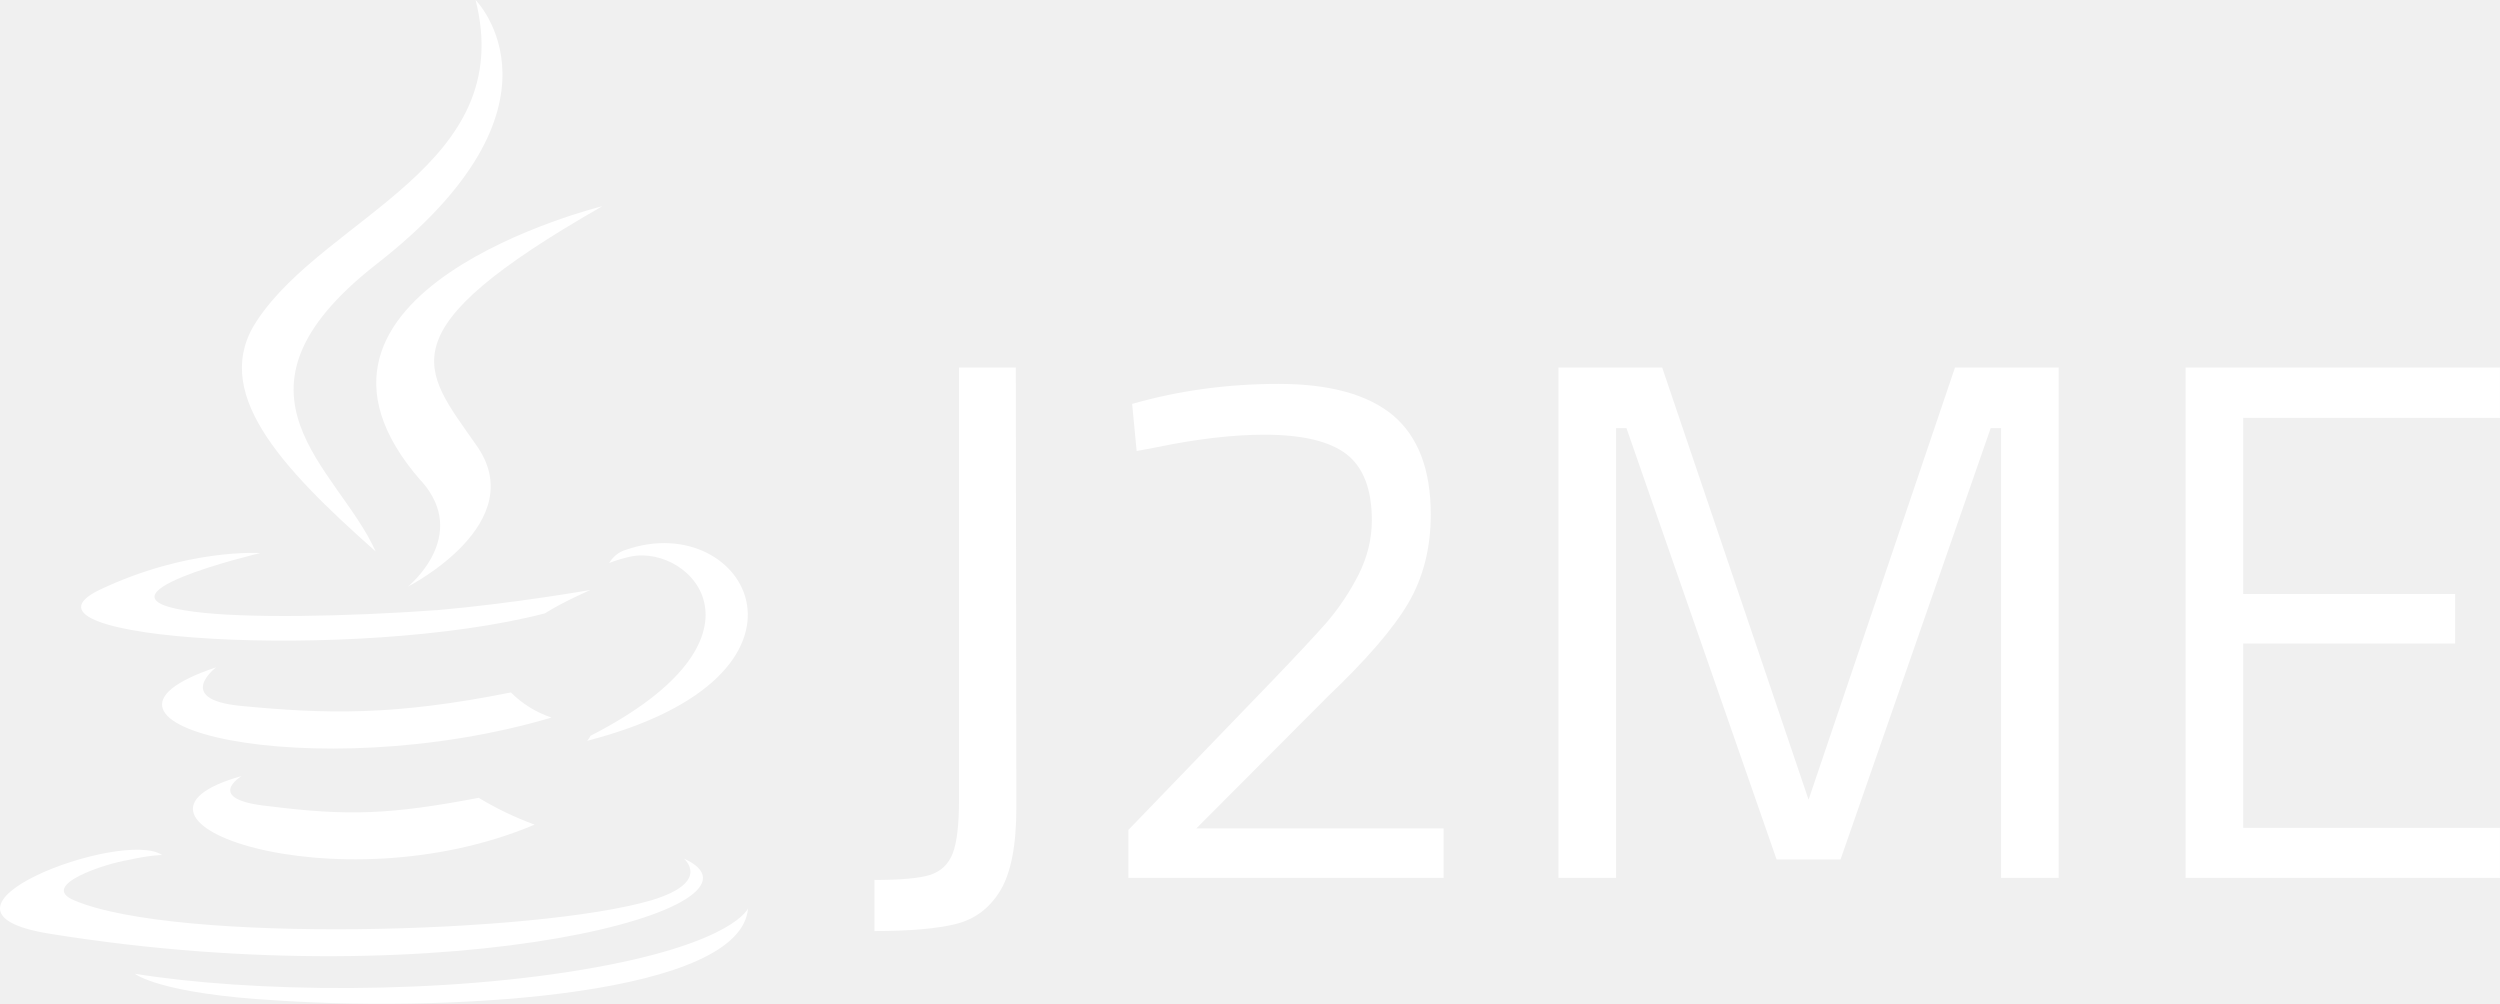
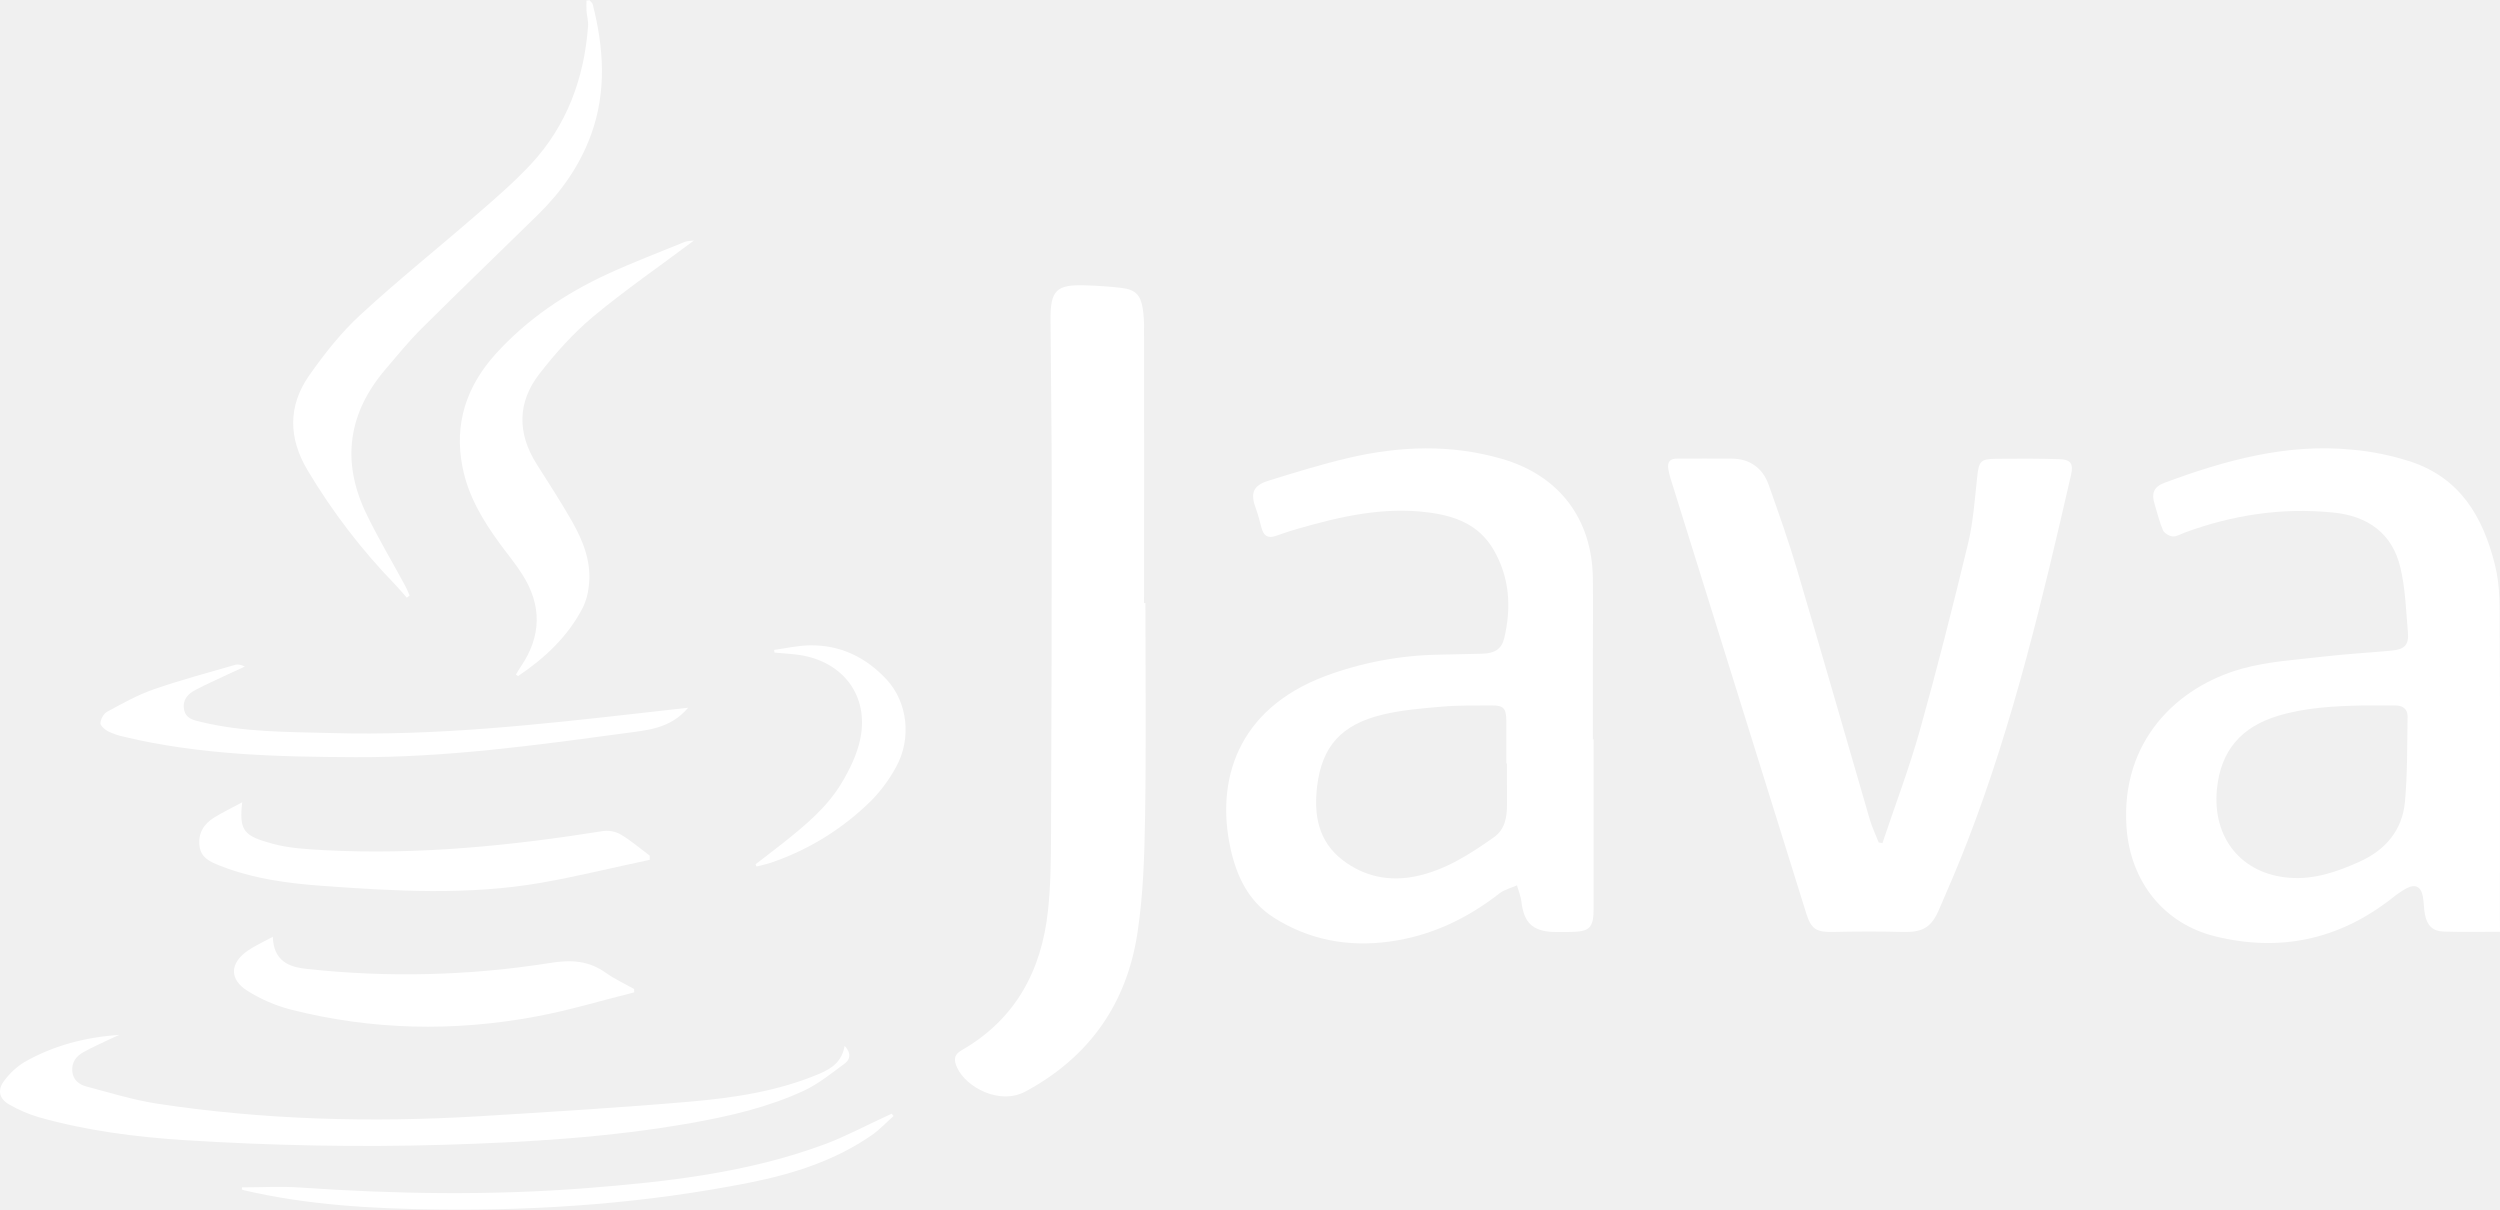
- <svg xmlns="http://www.w3.org/2000/svg" fill="#fff" fill-rule="evenodd" stroke="#000" stroke-linecap="round" stroke-linejoin="round">
-   <symbol id="A" overflow="visible">
-     <path d="M 119.932 114.687 L 120.677 113.854 C 121.852 112.54 122.842 111.238 123.68 109.914 C 124.496 108.604 125.105 107.209 125.531 105.667 C 125.964 104.127 126.172 102.376 126.172 100.348 C 126.172 97.588 126.172 70.131 126.172 67.853 C 126.172 65.575 126.172 63.224 126.172 60.802 L 126.172 60.302 L 132.773 60.302 C 132.773 62.724 132.773 65.575 132.773 67.853 C 132.773 70.131 132.773 72.647 132.773 75.407 C 132.773 77.962 132.773 91.391 132.773 93.801 C 132.773 96.224 132.773 98.575 132.773 100.85 C 132.773 102.539 132.619 104.104 132.322 105.475 C 132.007 106.827 131.578 108.086 131.055 109.191 C 130.531 110.28 129.912 111.285 129.239 112.154 C 128.555 113.013 127.841 113.814 127.113 114.541 L 126.967 114.687 Z M 128.455 111.534 C 129.096 110.71 129.654 109.802 130.153 108.76 C 130.654 107.707 131.046 106.555 131.347 105.252 C 131.634 103.94 131.773 102.491 131.773 100.85 C 131.773 98.575 131.773 96.224 131.773 93.801 C 131.773 91.391 131.773 77.962 131.773 75.407 C 131.773 72.647 131.773 70.131 131.773 67.853 C 131.773 65.575 131.773 63.548 131.773 61.302 L 127.172 61.302 C 127.172 63.548 127.172 65.575 127.172 67.853 C 127.172 70.131 127.172 97.588 127.172 100.348 C 127.172 102.436 126.942 104.321 126.495 105.935 C 126.045 107.543 125.378 109.069 124.528 110.444 C 123.666 111.803 123.043 112.613 122.143 113.687 L 126.552 113.687 C 127.207 113.023 127.79 112.37 128.455 111.534 Z M 140.512 105.008 L 140.512 100.535 L 140.684 100.385 C 141.926 99.309 143.18 98.211 144.44 97.102 C 145.7 96.007 146.959 94.926 148.22 93.858 C 151.183 91.3 153.697 88.908 155.781 86.67 C 157.872 84.458 159.451 82.348 160.559 80.293 C 161.666 78.26 162.191 76.299 162.191 74.289 C 162.191 71.721 161.552 69.901 160.153 68.658 C 158.802 67.37 156.782 66.775 153.927 66.775 C 152.967 66.775 151.995 66.866 150.978 67.054 C 149.958 67.223 148.939 67.486 147.891 67.845 C 146.854 68.191 145.818 68.622 144.77 69.155 C 143.715 69.672 142.69 70.269 141.666 70.961 L 140.98 71.425 L 140.28 65.08 L 140.572 64.919 C 141.508 64.403 142.546 63.906 143.657 63.449 C 144.754 63.004 145.928 62.606 147.143 62.268 C 148.37 61.942 149.637 61.675 150.91 61.467 C 152.186 61.275 153.491 61.178 154.783 61.178 C 157.657 61.178 160.171 61.698 162.208 62.695 C 164.243 63.699 165.853 65.181 166.926 67.037 C 167.975 68.914 168.528 71.173 168.528 73.699 C 168.528 76.062 167.97 78.476 166.9 80.829 C 165.812 83.155 164.185 85.565 162.057 87.997 C 159.946 90.407 157.338 92.939 154.25 95.562 L 149.705 99.41 C 153.866 99.41 159.942 99.41 161.858 99.41 C 164.197 99.41 166.535 99.41 168.863 99.41 L 169.363 99.41 L 169.363 105.008 Z M 168.363 100.41 C 166.2 100.41 164.197 100.41 161.858 100.41 C 159.942 100.41 150.97 100.41 146.977 100.41 L 153.604 94.799 C 156.667 92.199 159.222 89.719 161.305 87.339 C 163.395 84.955 164.944 82.664 165.993 80.408 C 167.03 78.152 167.528 75.95 167.528 73.699 C 167.528 71.289 167.054 69.278 166.056 67.53 C 165.079 65.795 163.685 64.516 161.769 63.593 C 159.854 62.637 157.557 62.178 154.783 62.178 C 153.528 62.178 152.3 62.268 151.062 62.455 C 149.813 62.659 148.604 62.914 147.403 63.233 C 146.216 63.563 145.103 63.94 144.034 64.375 C 142.95 64.82 142.176 65.192 141.348 65.636 L 141.794 69.683 C 142.627 69.154 143.241 68.793 144.326 68.259 C 145.408 67.71 146.502 67.256 147.573 66.897 C 148.657 66.527 149.749 66.246 150.81 66.068 C 151.869 65.875 152.921 65.775 153.927 65.775 C 156.928 65.775 159.287 66.525 160.832 67.923 C 162.362 69.364 163.191 71.549 163.191 74.289 C 163.191 76.429 162.588 78.628 161.439 80.769 C 160.291 82.886 158.637 85.099 156.51 87.355 C 154.404 89.614 151.854 92.041 148.872 94.616 C 147.613 95.682 146.355 96.763 145.097 97.855 C 143.836 98.965 142.698 99.961 141.512 100.991 L 141.512 104.008 L 168.363 104.008 Z M 175.692 105.008 L 175.757 104.45 C 176.035 102.084 176.321 99.736 176.615 97.413 C 176.923 95.109 177.237 92.598 177.56 89.885 L 179.383 75.476 C 179.703 72.806 180.011 70.311 180.303 67.989 C 180.583 65.682 180.89 63.262 181.227 60.736 L 181.285 60.302 L 187.661 60.302 L 187.788 60.614 C 189.046 63.706 190.276 66.701 191.479 69.591 C 192.664 72.496 193.842 75.377 195.013 78.239 L 201.71 94.613 L 208.342 78.262 C 209.514 75.357 210.684 72.475 211.858 69.612 C 213.029 66.751 214.236 63.753 215.48 60.618 L 215.606 60.302 L 221.988 60.302 L 222.042 60.741 C 222.349 63.221 222.641 65.624 222.919 67.946 C 223.198 70.251 223.506 72.756 223.843 75.456 L 225.645 90.017 C 225.965 92.672 226.273 95.142 226.566 97.419 C 226.843 99.697 227.128 102.037 227.423 104.447 L 227.492 105.008 L 221.17 105.008 L 221.116 104.57 C 220.633 100.686 220.179 96.999 219.754 93.511 C 219.329 90.009 218.926 86.744 218.547 83.722 L 217.104 71.817 L 211.952 84.853 C 210.602 88.27 209.249 91.685 207.889 95.102 C 206.539 98.532 205.281 101.73 204.109 104.692 L 203.984 105.008 L 199.53 105.008 L 199.403 104.695 C 198.655 102.84 197.834 100.798 196.942 98.564 C 196.034 96.332 195.104 94.054 194.153 91.735 C 193.202 89.398 192.27 87.135 191.364 84.945 L 186.037 71.797 L 184.592 83.704 C 184.209 86.739 183.814 90.01 183.406 93.512 C 182.98 96.998 182.534 100.685 182.065 104.568 L 182.012 105.008 Z M 182.414 93.392 C 182.822 89.888 183.217 86.618 183.6 83.58 L 185.234 70.11 L 186.432 70.11 L 192.29 84.568 C 193.197 86.758 194.127 89.019 195.079 91.358 C 196.03 93.677 196.96 95.955 197.869 98.188 C 198.761 100.422 199.491 102.237 200.205 104.008 L 203.304 104.008 C 204.44 101.136 205.609 98.165 206.959 94.735 C 208.319 91.318 209.672 87.902 211.022 84.485 L 216.703 70.11 L 217.904 70.11 L 219.539 83.601 C 219.918 86.623 220.321 89.887 220.746 93.391 C 221.171 96.877 221.591 100.286 222.054 104.008 L 226.362 104.008 C 226.091 101.795 225.851 99.819 225.574 97.541 C 225.281 95.263 224.973 92.794 224.653 90.138 L 222.851 75.579 C 222.514 72.878 222.206 70.372 221.927 68.066 C 221.649 65.745 221.391 63.626 221.104 61.302 L 216.284 61.302 C 215.083 64.326 213.955 67.127 212.784 69.991 C 211.61 72.852 210.441 75.733 209.27 78.636 L 202.394 95.588 L 202.268 95.9 L 201.156 95.9 L 194.087 78.617 C 192.916 75.755 191.739 72.876 190.554 69.97 C 189.351 67.079 188.203 64.285 186.989 61.302 L 182.161 61.302 C 181.847 63.669 181.575 65.807 181.295 68.11 C 181.003 70.432 180.695 72.927 180.375 75.596 L 178.552 90.009 C 178.229 92.724 177.915 95.235 177.607 97.543 C 177.313 99.864 177.073 101.834 176.816 104.008 L 181.126 104.008 C 181.575 100.286 181.987 96.879 182.414 93.392 Z M 236.197 105.008 C 236.197 102.57 236.197 99.728 236.197 97.479 C 236.197 95.231 236.197 92.767 236.197 90.077 C 236.197 87.363 236.197 70.168 236.197 67.874 C 236.197 65.582 236.197 63.224 236.197 60.802 L 236.197 60.302 L 264.435 60.302 L 264.435 66.053 C 262.385 66.053 259.687 66.053 257.345 66.053 C 254.999 66.053 252.227 66.053 249.02 66.053 L 242.644 66.053 C 242.644 66.943 242.644 67.658 242.644 68.684 C 242.644 70.962 242.644 73.457 242.644 76.173 C 242.644 76.825 242.644 77.983 242.644 79.549 C 246.777 79.549 254.95 79.549 256.774 79.549 C 258.823 79.549 260.799 79.549 262.704 79.549 L 263.204 79.549 L 263.204 85.169 C 261.198 85.169 258.678 85.169 256.641 85.169 C 254.605 85.169 252.204 85.169 249.437 85.169 L 242.644 85.169 C 242.644 90.11 242.644 95.357 242.644 96.647 C 242.644 97.667 242.644 98.375 242.644 99.257 C 247.43 99.257 255.232 99.257 257.125 99.257 C 259.511 99.257 261.803 99.257 263.999 99.257 L 264.499 99.257 L 264.499 105.008 Z M 263.499 100.257 C 261.456 100.257 259.511 100.257 257.125 100.257 C 255.232 100.257 246.361 100.257 241.644 100.257 C 241.644 99.204 241.644 97.667 241.644 96.647 C 241.644 95.357 241.644 89.247 241.644 84.169 C 244.411 84.169 254.605 84.169 256.641 84.169 C 258.678 84.169 260.362 84.169 262.204 84.169 L 262.204 80.549 C 260.454 80.549 258.823 80.549 256.774 80.549 C 254.95 80.549 245.57 80.549 241.644 80.549 C 241.644 78.744 241.644 76.825 241.644 76.173 C 241.644 73.457 241.644 70.962 241.644 68.684 C 241.644 67.658 241.644 66.114 241.644 65.053 C 244.851 65.053 254.999 65.053 257.345 65.053 C 259.687 65.053 261.529 65.053 263.435 65.053 L 263.435 61.302 L 237.197 61.302 C 237.197 63.549 237.197 65.582 237.197 67.874 C 237.197 70.168 237.197 87.363 237.197 90.077 C 237.197 92.767 237.197 95.231 237.197 97.479 C 237.197 99.728 237.197 101.749 237.197 104.008 L 263.499 104.008 Z" style="fill: none;" transform="matrix(1, 0, 0, 1, -10.45801, -47.09107)" />
-   </symbol>
-   <path d="M 25.517 81.95 C 25.517 81.95 21.406 84.427 28.379 85.134 C 36.786 86.194 41.254 86.019 50.554 84.251 C 52.423 85.384 54.399 86.331 56.456 87.083 C 35.532 95.932 9.061 86.551 25.516 81.951 Z M 22.836 70.463 C 22.836 70.463 18.363 73.828 25.339 74.535 C 34.462 75.418 41.611 75.593 53.953 73.123 C 55.154 74.328 56.625 75.235 58.244 75.776 C 33.03 83.211 4.773 76.483 22.834 70.466 Z M 72.192 90.643 C 72.192 90.643 75.233 93.122 68.794 95.069 C 56.812 98.609 18.541 99.67 7.813 95.069 C 4.056 93.479 11.212 91.175 13.536 90.821 C 15.862 90.292 17.113 90.292 17.113 90.292 C 13.001 87.459 -10.25 96.133 5.286 98.61 C 48.028 105.514 83.259 95.602 72.171 90.644 Z M 27.484 58.406 C 27.484 58.406 7.993 63.01 20.511 64.601 C 25.874 65.308 36.428 65.132 46.261 64.424 C 54.308 63.717 62.355 62.3 62.355 62.3 C 62.355 62.3 59.494 63.537 57.526 64.778 C 37.675 69.91 -0.418 67.61 10.49 62.3 C 19.79 57.875 27.478 58.406 27.478 58.406 Z M 62.362 77.699 C 82.391 67.432 73.072 57.521 66.654 58.76 C 65.049 59.114 64.33 59.467 64.33 59.467 C 64.33 59.467 64.865 58.406 66.115 58.054 C 78.834 53.628 88.83 71.303 62.002 78.232 C 62.002 78.232 62.18 78.055 62.359 77.702 Z M 29.454 105.663 C 48.768 106.901 78.274 104.958 78.99 95.929 C 78.99 95.929 77.561 99.47 63.074 102.123 C 46.62 105.133 26.255 104.779 14.252 102.831 C 14.252 102.831 16.755 104.954 29.452 105.662 Z" style="fill: rgb(255, 255, 255); stroke: none;" />
-   <path d="M 50.222 0 C 50.222 0 61.31 11.153 39.667 27.965 C 22.321 41.589 35.732 49.381 39.667 58.23 C 29.473 49.206 22.142 41.24 27.17 33.805 C 34.463 22.835 54.67 17.522 50.222 0 Z M 44.497 50.797 C 49.684 56.638 43.07 61.95 43.07 61.95 C 43.07 61.95 56.3 55.222 50.224 46.904 C 44.679 38.938 40.388 35.044 63.612 21.773 C 63.612 21.773 26.951 30.8 44.476 50.799 Z" style="fill: rgb(255, 255, 255); stroke: none;" />
-   <path d="M 92.348 98.321 L 92.348 92.925 C 95.087 92.925 97.043 92.751 98.205 92.398 C 99.352 92.027 100.148 91.278 100.599 90.144 C 101.049 88.998 101.274 87.094 101.274 84.447 L 101.274 38.815 L 107.272 38.815 L 107.328 85.307 C 107.328 89.257 106.765 92.169 105.64 94.04 C 104.512 95.894 102.957 97.069 100.966 97.569 C 98.957 98.07 96.086 98.321 92.348 98.321 Z M 119.16 92.704 L 119.16 87.642 L 134.393 71.849 C 136.796 69.346 138.674 67.335 140.025 65.817 C 141.357 64.277 142.505 62.57 143.461 60.698 C 144.399 58.827 144.869 56.91 144.869 54.943 C 144.869 51.682 143.976 49.353 142.194 47.964 C 140.407 46.592 137.52 45.905 133.52 45.905 C 130.198 45.905 126.385 46.352 122.089 47.241 L 120.032 47.629 L 119.556 42.652 C 124.49 41.243 129.644 40.54 135.013 40.54 C 140.42 40.54 144.454 41.651 147.121 43.876 C 149.768 46.121 151.092 49.605 151.092 54.331 C 151.092 57.853 150.304 60.969 148.726 63.675 C 147.149 66.364 144.314 69.654 140.222 73.546 L 126.341 87.477 L 152.444 87.477 L 152.444 92.704 L 119.16 92.704 Z M 206.448 38.815 L 217.401 38.815 L 217.401 92.704 L 211.318 92.704 L 211.318 45.211 L 210.221 45.211 L 194.366 90.758 L 187.609 90.758 L 171.757 45.211 L 170.659 45.211 L 170.659 92.704 L 164.575 92.704 L 164.575 38.815 L 175.531 38.815 L 190.988 84.447 L 206.448 38.815 Z M 264 44.126 L 236.885 44.126 L 236.885 62.729 L 259.268 62.729 L 259.268 67.958 L 236.885 67.958 L 236.885 87.421 L 264 87.421 L 264 92.704 L 230.8 92.704 L 230.8 38.815 L 264 38.815 L 264 44.126 Z" style="stroke: none; white-space: pre;" />
+ <svg xmlns="http://www.w3.org/2000/svg" width="155px" height="75px" viewBox="0 0 155 75" version="1.1">
+   <g id="surface1">
+     <path style=" stroke:none;fill-rule:nonzero;fill:rgb(100%,100%,100%);fill-opacity:1;" d="M 155 57.77 C 153.793 57.77 152.652 57.793 151.512 57.758 C 150.836 57.738 150.484 57.395 150.348 56.707 C 150.273 56.34 150.289 55.957 150.219 55.59 C 150.098 54.961 149.754 54.789 149.191 55.082 C 148.863 55.27 148.555 55.48 148.266 55.719 C 145.004 58.258 141.371 59.039 137.363 58.059 C 134.16 57.277 132.078 54.66 131.844 51.289 C 131.473 45.953 134.973 42.578 139.008 41.457 C 140.59 41.016 142.273 40.914 143.918 40.723 C 145.371 40.551 146.836 40.473 148.289 40.336 C 149.098 40.258 149.359 39.977 149.289 39.184 C 149.172 37.848 149.133 36.484 148.824 35.191 C 148.324 33.07 146.809 31.996 144.688 31.781 C 141.508 31.453 138.422 31.922 135.426 33.031 C 135.188 33.121 134.934 33.281 134.699 33.258 C 134.488 33.238 134.191 33.062 134.105 32.875 C 133.887 32.375 133.762 31.828 133.598 31.301 C 133.371 30.586 133.523 30.184 134.207 29.93 C 137.945 28.543 141.75 27.488 145.785 27.875 C 147.062 27.984 148.324 28.246 149.543 28.648 C 152.527 29.676 153.926 32.004 154.676 34.973 C 155.035 36.383 154.973 37.746 154.98 39.129 C 155.012 45.055 154.992 50.984 154.992 56.914 Z M 146.508 43.738 C 144.727 43.777 142.957 43.863 141.23 44.383 C 138.965 45.07 137.684 46.527 137.449 48.93 C 137.156 51.941 138.965 54.195 141.945 54.422 C 143.488 54.543 144.902 54.051 146.281 53.43 C 147.906 52.703 148.949 51.473 149.109 49.691 C 149.266 47.941 149.242 46.172 149.27 44.41 C 149.273 43.969 148.973 43.738 148.523 43.738 C 147.852 43.734 147.18 43.738 146.508 43.738 Z M 146.508 43.738 " />
+     <path style=" stroke:none;fill-rule:nonzero;fill:rgb(100%,100%,100%);fill-opacity:1;" d="M 98.805 45.836 C 98.805 49.328 98.805 52.82 98.805 56.312 C 98.805 57.531 98.566 57.77 97.352 57.781 C 96.996 57.781 96.641 57.793 96.285 57.781 C 95.02 57.727 94.48 57.195 94.332 55.926 C 94.293 55.574 94.148 55.238 94.051 54.891 C 93.688 55.055 93.27 55.152 92.965 55.391 C 90.945 56.969 88.699 58.031 86.145 58.379 C 83.59 58.727 81.176 58.285 78.98 56.895 C 77.406 55.895 76.664 54.32 76.285 52.574 C 75.398 48.477 76.629 44.004 82.164 41.918 C 84.414 41.082 86.785 40.633 89.18 40.59 C 90.086 40.566 90.988 40.555 91.891 40.531 C 92.672 40.512 93.102 40.242 93.266 39.555 C 93.711 37.656 93.602 35.812 92.605 34.09 C 91.703 32.531 90.23 31.984 88.547 31.77 C 85.77 31.41 83.121 32.02 80.484 32.777 C 80.012 32.91 79.547 33.074 79.078 33.234 C 78.582 33.402 78.332 33.184 78.211 32.719 C 78.105 32.32 78.008 31.918 77.863 31.531 C 77.508 30.578 77.68 30.102 78.656 29.801 C 80.297 29.289 81.945 28.781 83.613 28.391 C 86.777 27.652 89.953 27.531 93.117 28.449 C 96.648 29.469 98.707 32.148 98.758 35.84 C 98.777 37.508 98.758 39.172 98.758 40.84 L 98.758 45.84 Z M 93.43 47.332 L 93.391 47.332 C 93.391 46.441 93.398 45.547 93.391 44.66 C 93.383 43.914 93.211 43.73 92.48 43.738 C 91.453 43.746 90.422 43.723 89.398 43.812 C 88.164 43.918 86.91 44.02 85.711 44.309 C 83.164 44.926 81.969 46.266 81.664 48.73 C 81.445 50.504 81.723 52.16 83.246 53.328 C 84.59 54.355 86.141 54.672 87.789 54.328 C 89.609 53.949 91.145 52.953 92.633 51.902 C 93.305 51.426 93.434 50.668 93.434 49.887 C 93.43 49.035 93.43 48.184 93.43 47.332 Z M 93.43 47.332 " />
+     <path style=" stroke:none;fill-rule:nonzero;fill:rgb(100%,100%,100%);fill-opacity:1;" d="M 116.711 52.273 C 117.488 49.949 118.363 47.652 119.027 45.297 C 120.105 41.449 121.086 37.57 122.023 33.688 C 122.344 32.348 122.434 30.949 122.586 29.566 C 122.695 28.594 122.785 28.453 123.773 28.445 C 125.082 28.43 126.387 28.43 127.688 28.469 C 128.387 28.488 128.562 28.754 128.406 29.438 C 126.645 37.117 124.836 44.785 121.984 52.16 C 121.43 53.598 120.82 55.016 120.203 56.434 C 119.723 57.535 119.16 57.812 117.961 57.781 C 116.52 57.742 115.074 57.75 113.633 57.781 C 112.621 57.801 112.293 57.609 111.988 56.633 C 109.18 47.641 106.375 38.648 103.57 29.652 C 103.512 29.465 103.465 29.27 103.434 29.074 C 103.367 28.66 103.527 28.43 103.973 28.434 C 105.102 28.434 106.23 28.426 107.355 28.434 C 108.477 28.441 109.285 29.004 109.66 30.066 C 110.273 31.801 110.891 33.535 111.414 35.305 C 112.941 40.465 114.422 45.641 115.926 50.805 C 116.07 51.293 116.293 51.758 116.48 52.234 Z M 116.711 52.273 " />
+     <path style=" stroke:none;fill-rule:nonzero;fill:rgb(100%,100%,100%);fill-opacity:1;" d="M 71.016 37.391 C 71.016 41.793 71.066 46.191 70.996 50.59 C 70.957 53.004 70.887 55.434 70.527 57.812 C 69.867 62.207 67.559 65.523 63.59 67.668 C 61.969 68.547 59.891 67.398 59.344 66.199 C 59.141 65.758 59.105 65.406 59.629 65.109 C 62.953 63.203 64.57 60.191 64.973 56.48 C 65.141 54.93 65.16 53.355 65.164 51.789 C 65.195 44.574 65.211 37.359 65.207 30.141 C 65.207 26.688 65.152 23.242 65.133 19.793 C 65.125 17.996 65.5 17.629 67.301 17.691 C 68.051 17.715 68.801 17.762 69.547 17.852 C 70.391 17.957 70.715 18.285 70.852 19.133 C 70.914 19.566 70.941 20 70.93 20.438 C 70.938 26.086 70.938 31.738 70.93 37.391 Z M 71.016 37.391 " />
+     <path style=" stroke:none;fill-rule:nonzero;fill:rgb(100%,100%,100%);fill-opacity:1;" d="M 36.547 0.012 C 36.617 0.098 36.723 0.172 36.75 0.27 C 37.434 2.969 37.621 5.66 36.648 8.344 C 35.949 10.266 34.805 11.887 33.359 13.305 C 30.957 15.664 28.527 17.992 26.141 20.367 C 25.34 21.164 24.625 22.043 23.895 22.902 C 21.605 25.586 21.16 28.559 22.664 31.75 C 23.41 33.324 24.316 34.82 25.141 36.355 C 25.238 36.535 25.312 36.73 25.395 36.922 L 25.223 37.059 C 24.988 36.793 24.758 36.516 24.512 36.258 C 22.426 34.109 20.602 31.727 19.066 29.152 C 17.879 27.16 17.852 25.168 19.164 23.285 C 20.102 21.949 21.137 20.633 22.332 19.531 C 24.688 17.359 27.199 15.352 29.617 13.25 C 30.754 12.266 31.898 11.273 32.922 10.176 C 35.148 7.777 36.219 4.855 36.461 1.613 C 36.484 1.305 36.387 0.988 36.363 0.676 C 36.348 0.465 36.363 0.25 36.363 0.035 Z M 36.547 0.012 " />
+     <path style=" stroke:none;fill-rule:nonzero;fill:rgb(100%,100%,100%);fill-opacity:1;" d="M 43.027 14.91 C 40.859 16.535 38.738 17.996 36.762 19.641 C 35.531 20.672 34.434 21.902 33.445 23.176 C 32.07 24.945 32.066 26.867 33.273 28.773 C 34.012 29.945 34.773 31.105 35.457 32.309 C 36.18 33.578 36.715 34.93 36.492 36.441 C 36.445 36.855 36.332 37.254 36.156 37.633 C 35.227 39.457 33.781 40.797 32.121 41.918 L 31.984 41.828 C 32.086 41.664 32.18 41.492 32.289 41.332 C 33.578 39.441 33.605 37.523 32.375 35.602 C 31.953 34.934 31.438 34.324 30.973 33.684 C 29.926 32.25 29.023 30.738 28.676 28.965 C 28.141 26.273 28.922 23.949 30.734 21.941 C 32.68 19.793 35.035 18.207 37.645 17 C 39.215 16.273 40.848 15.656 42.457 14.996 C 42.602 14.938 42.777 14.945 43.027 14.91 Z M 43.027 14.91 " />
+     <path style=" stroke:none;fill-rule:nonzero;fill:rgb(100%,100%,100%);fill-opacity:1;" d="M 52.367 64.84 C 52.805 65.316 52.703 65.699 52.359 65.949 C 51.551 66.543 50.754 67.195 49.855 67.617 C 47.637 68.648 45.258 69.199 42.859 69.625 C 37.801 70.523 32.684 70.82 27.562 70.977 C 22.176 71.137 16.797 71.027 11.426 70.688 C 8.379 70.492 5.359 70.102 2.414 69.27 C 1.77 69.078 1.148 68.816 0.57 68.48 C -0.074 68.113 -0.176 67.555 0.285 66.973 C 0.617 66.531 1.027 66.152 1.496 65.859 C 3.305 64.824 5.285 64.305 7.395 64.164 C 7.199 64.254 7 64.336 6.809 64.43 C 6.254 64.695 5.691 64.941 5.16 65.242 C 4.723 65.484 4.438 65.867 4.48 66.406 C 4.523 66.945 4.891 67.238 5.344 67.359 C 6.793 67.742 8.238 68.191 9.711 68.422 C 16.352 69.434 23.027 69.609 29.723 69.207 C 34.066 68.941 38.41 68.68 42.746 68.305 C 45.504 68.066 48.25 67.66 50.836 66.559 C 51.574 66.238 52.199 65.824 52.367 64.84 Z M 52.367 64.84 " />
+     <path style=" stroke:none;fill-rule:nonzero;fill:rgb(100%,100%,100%);fill-opacity:1;" d="M 39.32 61.527 C 37.293 62.031 35.285 62.645 33.234 63.023 C 28.137 63.977 23.039 63.871 18 62.586 C 17.066 62.34 16.176 61.953 15.355 61.441 C 14.199 60.719 14.238 59.715 15.371 58.934 C 15.816 58.629 16.32 58.406 16.914 58.082 C 16.965 59.59 17.91 59.957 19.031 60.074 C 24.051 60.621 29.121 60.496 34.109 59.703 C 35.441 59.488 36.508 59.562 37.582 60.328 C 38.121 60.711 38.738 60.992 39.316 61.32 Z M 39.32 61.527 " />
+     <path style=" stroke:none;fill-rule:nonzero;fill:rgb(100%,100%,100%);fill-opacity:1;" d="M 40.285 53.309 C 38.027 53.785 35.781 54.34 33.516 54.738 C 29.035 55.512 24.527 55.254 20.023 54.926 C 17.844 54.77 15.695 54.484 13.645 53.676 C 13.043 53.438 12.457 53.199 12.367 52.438 C 12.273 51.672 12.633 51.086 13.266 50.695 C 13.816 50.355 14.402 50.078 15.016 49.742 C 14.816 51.527 15.129 51.828 16.891 52.309 C 17.926 52.594 19.035 52.652 20.117 52.711 C 25.934 53.016 31.691 52.434 37.426 51.52 C 37.809 51.48 38.191 51.562 38.52 51.758 C 39.137 52.133 39.695 52.609 40.285 53.051 Z M 40.285 53.309 " />
+     <path style=" stroke:none;fill-rule:nonzero;fill:rgb(100%,100%,100%);fill-opacity:1;" d="M 42.664 43.879 C 41.555 45.199 40.098 45.273 38.691 45.465 C 33.164 46.215 27.629 46.969 22.039 46.945 C 17.23 46.926 12.418 46.812 7.711 45.684 C 7.359 45.613 7.023 45.496 6.703 45.344 C 6.5 45.238 6.215 44.992 6.227 44.828 C 6.242 44.582 6.43 44.242 6.641 44.129 C 7.578 43.621 8.52 43.09 9.523 42.742 C 11.184 42.164 12.883 41.711 14.57 41.223 C 14.746 41.168 14.949 41.215 15.18 41.324 C 14.824 41.492 14.457 41.656 14.098 41.824 C 13.434 42.137 12.766 42.434 12.117 42.777 C 11.66 43.016 11.312 43.371 11.406 43.961 C 11.5 44.551 11.988 44.645 12.457 44.758 C 15.113 45.406 17.828 45.375 20.531 45.449 C 26.98 45.633 33.371 44.93 39.758 44.207 Z M 42.664 43.879 " />
+     <path style=" stroke:none;fill-rule:nonzero;fill:rgb(100%,100%,100%);fill-opacity:1;" d="M 15.004 73.617 C 16.219 73.617 17.441 73.543 18.652 73.629 C 24.543 74.035 30.43 74.125 36.32 73.668 C 41.359 73.273 46.371 72.715 51.148 70.938 C 52.422 70.461 53.633 69.812 54.871 69.242 C 55.008 69.18 55.145 69.113 55.281 69.051 L 55.402 69.191 C 54.957 69.586 54.551 70.027 54.066 70.367 C 51.777 71.957 49.184 72.781 46.488 73.32 C 40.074 74.594 33.598 75.07 27.07 74.988 C 23.066 74.938 19.082 74.715 15.164 73.805 C 15.109 73.793 15.055 73.77 15 73.754 Z M 15.004 73.617 " />
+     <path style=" stroke:none;fill-rule:nonzero;fill:rgb(100%,100%,100%);fill-opacity:1;" d="M 46.844 53.586 C 47.418 53.141 48.004 52.699 48.566 52.254 C 49.934 51.164 51.289 50.047 52.191 48.527 C 52.688 47.695 53.141 46.762 53.336 45.82 C 53.895 43.133 52.258 40.98 49.492 40.598 C 49.004 40.531 48.508 40.508 48.02 40.461 L 47.996 40.293 C 48.723 40.195 49.441 40.027 50.168 40.012 C 52.082 39.969 53.676 40.742 54.961 42.121 C 56.277 43.531 56.535 45.801 55.555 47.555 C 55.152 48.301 54.648 48.988 54.059 49.598 C 52.297 51.355 50.16 52.684 47.809 53.484 C 47.516 53.586 47.207 53.645 46.902 53.723 Z M 46.844 53.586 " />
+   </g>
</svg>
